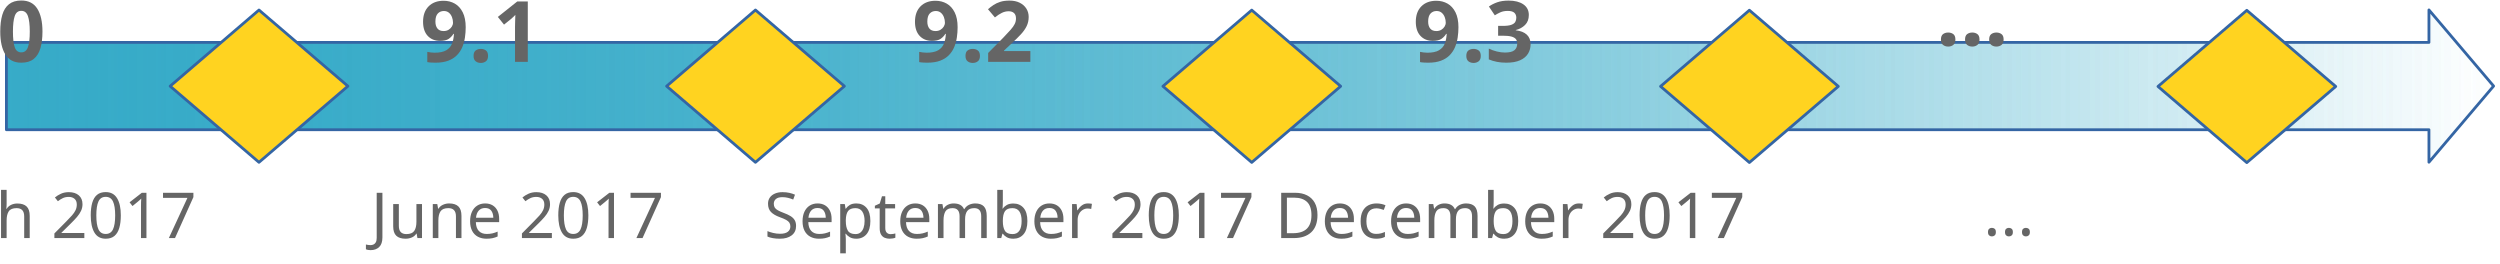
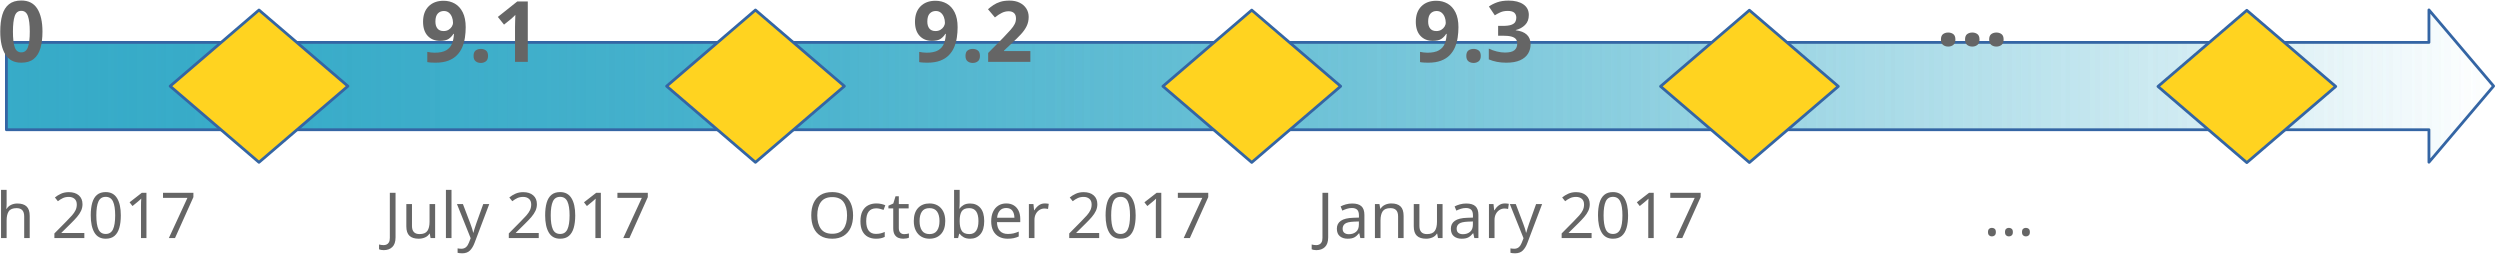
<svg xmlns="http://www.w3.org/2000/svg" xmlns:xlink="http://www.w3.org/1999/xlink" width="250.212mm" height="26.408mm" viewBox="0 0 886.579 93.572" id="svg2" version="1.1">
  <defs id="defs4">
    <linearGradient id="linearGradient8937">
      <stop style="stop-color:#d40000;stop-opacity:1;" offset="0" id="stop8939" />
      <stop style="stop-color:#d40000;stop-opacity:0;" offset="1" id="stop8941" />
    </linearGradient>
    <linearGradient id="linearGradient6546">
      <stop style="stop-color:#2aff2a;stop-opacity:1;" offset="0" id="stop6548" />
      <stop style="stop-color:#2aff2a;stop-opacity:0;" offset="1" id="stop6550" />
    </linearGradient>
    <linearGradient id="linearGradient6530">
      <stop style="stop-color:#37abc8;stop-opacity:1;" offset="0" id="stop6532" />
      <stop style="stop-color:#37abc8;stop-opacity:0;" offset="1" id="stop6534" />
    </linearGradient>
    <clipPath clipPathUnits="userSpaceOnUse" id="presentation_clip_path">
      <rect id="rect4790" height="21000" width="28000" y="0" x="0" />
    </clipPath>
    <linearGradient xlink:href="#linearGradient6530" id="linearGradient6536" x1="1509.889" y1="8636.5" x2="26431.111" y2="8636.5" gradientUnits="userSpaceOnUse" />
    <radialGradient id="SVGID_1_" cx="158.743" cy="246.672" r="331.354" gradientTransform="matrix(1.2721,0,0,1.2721,224.2356,-227.9715)" gradientUnits="userSpaceOnUse">
      <stop offset="0" style="stop-color:#B0CEE3" id="stop9" />
      <stop offset="0.215" style="stop-color:#ABCBE0" id="stop11" />
      <stop offset="0.452" style="stop-color:#9EC0D8" id="stop13" />
      <stop offset="0.7" style="stop-color:#88AFCA" id="stop15" />
      <stop offset="0.953" style="stop-color:#6998B6" id="stop17" />
      <stop offset="1" style="stop-color:#6393B2" id="stop19" />
    </radialGradient>
    <radialGradient id="SVGID_2_" cx="155.825" cy="249.946" r="135.159" gradientTransform="matrix(1.2721,0,0,1.2721,224.2356,-227.9715)" gradientUnits="userSpaceOnUse">
      <stop offset="0" style="stop-color:#B0CEE3" id="stop24" />
      <stop offset="1" style="stop-color:#6393B2" id="stop26" />
    </radialGradient>
    <radialGradient id="SVGID_3_" cx="155.71" cy="250.142" r="135.807" gradientTransform="matrix(1.2721,0,0,1.2721,224.2356,-227.9715)" gradientUnits="userSpaceOnUse">
      <stop offset="0" style="stop-color:#B0CEE3" id="stop31" />
      <stop offset="1" style="stop-color:#6393B2" id="stop33" />
    </radialGradient>
    <radialGradient id="SVGID_4_" cx="389.668" cy="131.657" r="119.718" gradientTransform="matrix(1.4324,0,0,1.4324,-135.7264,-98.7094)" gradientUnits="userSpaceOnUse">
      <stop offset="0" style="stop-color:#B0CEE3" id="stop38" />
      <stop offset="1" style="stop-color:#6393B2" id="stop40" />
    </radialGradient>
    <radialGradient id="SVGID_5_" cx="389.67" cy="131.657" r="119.719" gradientTransform="matrix(1.4324,0,0,1.4324,-135.7264,-98.7094)" gradientUnits="userSpaceOnUse">
      <stop offset="0" style="stop-color:#B0CEE3" id="stop45" />
      <stop offset="1" style="stop-color:#6393B2" id="stop47" />
    </radialGradient>
    <radialGradient id="SVGID_6_" cx="389.675" cy="131.657" r="119.722" gradientTransform="matrix(1.4324,0,0,1.4324,-135.7264,-98.7094)" gradientUnits="userSpaceOnUse">
      <stop offset="0" style="stop-color:#B0CEE3" id="stop52" />
      <stop offset="1" style="stop-color:#6393B2" id="stop54" />
    </radialGradient>
    <radialGradient id="SVGID_7_" cx="389.674" cy="131.656" r="119.721" gradientTransform="matrix(1.4324,0,0,1.4324,-135.7264,-98.7094)" gradientUnits="userSpaceOnUse">
      <stop offset="0" style="stop-color:#B0CEE3" id="stop59" />
      <stop offset="1" style="stop-color:#6393B2" id="stop61" />
    </radialGradient>
    <radialGradient id="SVGID_8_" cx="389.677" cy="131.657" r="119.722" gradientTransform="matrix(1.4324,0,0,1.4324,-135.7264,-98.7094)" gradientUnits="userSpaceOnUse">
      <stop offset="0" style="stop-color:#B0CEE3" id="stop66" />
      <stop offset="1" style="stop-color:#6393B2" id="stop68" />
    </radialGradient>
    <radialGradient id="SVGID_9_" cx="389.685" cy="131.656" r="119.731" gradientTransform="matrix(1.4324,0,0,1.4324,-135.7264,-98.7094)" gradientUnits="userSpaceOnUse">
      <stop offset="0" style="stop-color:#B0CEE3" id="stop73" />
      <stop offset="1" style="stop-color:#6393B2" id="stop75" />
    </radialGradient>
    <radialGradient id="SVGID_10_" cx="389.673" cy="131.657" r="119.72" gradientTransform="matrix(1.4324,0,0,1.4324,-135.7264,-98.7094)" gradientUnits="userSpaceOnUse">
      <stop offset="0" style="stop-color:#B0CEE3" id="stop80" />
      <stop offset="1" style="stop-color:#6393B2" id="stop82" />
    </radialGradient>
    <radialGradient id="SVGID_11_" cx="389.672" cy="131.659" r="119.722" gradientTransform="matrix(1.4324,0,0,1.4324,-135.7264,-98.7094)" gradientUnits="userSpaceOnUse">
      <stop offset="0" style="stop-color:#B0CEE3" id="stop87" />
      <stop offset="1" style="stop-color:#6393B2" id="stop89" />
    </radialGradient>
    <radialGradient id="SVGID_12_" cx="385.323" cy="127.653" r="51.999" gradientTransform="matrix(1.5162,0,0,1.5162,-158.8141,-106.2123)" gradientUnits="userSpaceOnUse">
      <stop offset="0" style="stop-color:#F6FBFC" id="stop94" />
      <stop offset="1" style="stop-color:#B0CEE3" id="stop96" />
    </radialGradient>
    <radialGradient id="SVGID_13_" cx="385.302" cy="127.689" r="52.046" gradientTransform="matrix(1.5162,0,0,1.5162,-158.8141,-106.2123)" gradientUnits="userSpaceOnUse">
      <stop offset="0" style="stop-color:#F6FBFC" id="stop101" />
      <stop offset="1" style="stop-color:#B0CEE3" id="stop103" />
    </radialGradient>
    <radialGradient id="SVGID_14_" cx="385.282" cy="127.725" r="52.102" gradientTransform="matrix(1.5162,0,0,1.5162,-158.8141,-106.2123)" gradientUnits="userSpaceOnUse">
      <stop offset="0" style="stop-color:#F6FBFC" id="stop108" />
      <stop offset="1" style="stop-color:#B0CEE3" id="stop110" />
    </radialGradient>
    <radialGradient id="SVGID_15_" cx="382.071" cy="141.779" r="30.342" gradientTransform="matrix(1.5162,0,0,1.5162,-158.8141,-106.2123)" gradientUnits="userSpaceOnUse">
      <stop offset="0" style="stop-color:#6393B2" id="stop115" />
      <stop offset="1" style="stop-color:#B0CEE3" id="stop117" />
    </radialGradient>
    <radialGradient id="SVGID_16_" cx="389.072" cy="114.401" r="32.347" gradientTransform="matrix(1.5162,0,0,1.5162,-158.8141,-106.2123)" gradientUnits="userSpaceOnUse">
      <stop offset="0" style="stop-color:#6393B2" id="stop122" />
      <stop offset="1" style="stop-color:#B0CEE3" id="stop124" />
    </radialGradient>
    <linearGradient xlink:href="#linearGradient6546" id="linearGradient8800" x1="2574.27" y1="11227.619" x2="18557.111" y2="11227.619" gradientUnits="userSpaceOnUse" />
    <linearGradient xlink:href="#linearGradient6546" id="linearGradient8808" x1="2574.27" y1="11227.619" x2="18557.111" y2="11227.619" gradientUnits="userSpaceOnUse" />
    <linearGradient xlink:href="#linearGradient6546" id="linearGradient8816" x1="2574.27" y1="11227.619" x2="18557.111" y2="11227.619" gradientUnits="userSpaceOnUse" />
    <linearGradient xlink:href="#linearGradient6546" id="linearGradient8824" x1="2574.27" y1="11227.619" x2="18557.111" y2="11227.619" gradientUnits="userSpaceOnUse" />
    <linearGradient xlink:href="#linearGradient6546" id="linearGradient8832" x1="2574.27" y1="11227.619" x2="18557.111" y2="11227.619" gradientUnits="userSpaceOnUse" />
    <linearGradient xlink:href="#linearGradient6530" id="linearGradient8913" gradientUnits="userSpaceOnUse" x1="1509.889" y1="8636.5" x2="26431.111" y2="8636.5" />
    <linearGradient xlink:href="#linearGradient6530" id="linearGradient8915" gradientUnits="userSpaceOnUse" x1="1509.889" y1="8636.5" x2="26431.111" y2="8636.5" />
    <linearGradient xlink:href="#linearGradient6530" id="linearGradient8917" gradientUnits="userSpaceOnUse" x1="1509.889" y1="8636.5" x2="26431.111" y2="8636.5" />
    <linearGradient xlink:href="#linearGradient6530" id="linearGradient8919" gradientUnits="userSpaceOnUse" x1="1509.889" y1="8636.5" x2="26431.111" y2="8636.5" />
    <linearGradient xlink:href="#linearGradient6530" id="linearGradient8921" gradientUnits="userSpaceOnUse" x1="1509.889" y1="8636.5" x2="26431.111" y2="8636.5" />
    <linearGradient xlink:href="#linearGradient8937" id="linearGradient8959" x1="4784.108" y1="17696.57" x2="25086.725" y2="17696.57" gradientUnits="userSpaceOnUse" />
  </defs>
  <g id="layer1" transform="translate(-45.17314,-574.7709)">
    <g style="fill-rule:evenodd;stroke-width:28.222;stroke-linejoin:round" id="g5398" transform="matrix(0.03543307,0,0,0.03543307,23.44479,299.2918)">
      <g id="g4980" class="SlideGroup">
        <g id="g4982">
          <g class="Page" id="g4985">
            <g class="com.sun.star.drawing.CustomShape" id="g4998" style="fill:url(#linearGradient6536);fill-opacity:1" transform="translate(-846.6667)">
              <g id="id7" style="fill:url(#linearGradient8921);fill-opacity:1">
                <path style="fill:url(#linearGradient8913);fill-opacity:1;stroke:none" d="m 1524,8199 h 24246 v -325 l 647,762 -647,762 V 9073 H 1524 Z m 0,-325 z m 24893,1525 z" id="path5001" />
                <path style="fill:url(#linearGradient8915);fill-opacity:1;stroke:#3465a4" d="m 1524,8199 h 24246 v -325 l 647,762 -647,762 V 9073 H 1524 Z" id="path5003" />
                <path style="fill:url(#linearGradient8917);fill-opacity:1;stroke:#3465a4" d="M 1524,7874 Z" id="path5005" />
                <path style="fill:url(#linearGradient8919);fill-opacity:1;stroke:#3465a4" d="M 26417,9399 Z" id="path5007" />
              </g>
            </g>
            <g class="com.sun.star.drawing.CustomShape" id="g5084" transform="translate(-8748.89)">
              <g id="id11">
                <path style="fill:#ffd320;stroke:none" d="m 11954,7875 890,762 -890,762 -889,-762 z m -889,0 z m 1779,1525 z" id="path5087" />
                <path style="fill:none;stroke:#3465a4" d="m 11954,7875 890,762 -890,762 -889,-762 z" id="path5089" />
                <path style="fill:none;stroke:#3465a4" d="M 11065,7875 Z" id="path5091" />
                <path style="fill:none;stroke:#3465a4" d="M 12844,9400 Z" id="path5093" />
              </g>
            </g>
            <path style="fill:#ffd320;stroke:none" d="m 8174.097,7875 890,762 -890,762 -889,-762 z m -889,0 z m 1779,1525 z" id="path5112" />
            <path style="fill:none;stroke:#3465a4" d="m 8174.097,7875 890,762 -890,762 -889,-762 z" id="path5114" />
            <path style="fill:none;stroke:#3465a4" d="M 7285.097,7875 Z" id="path5116" />
            <path style="fill:none;stroke:#3465a4" d="M 9064.097,9400 Z" id="path5118" />
            <path style="fill:#ffd320;stroke:none" d="m 13141.234,7876 890,762 -890,762 -889,-762 z m -889,0 z m 1779,1525 z" id="path5137" />
            <path style="fill:none;stroke:#3465a4" d="m 13141.234,7876 890,762 -890,762 -889,-762 z" id="path5139" />
            <path style="fill:none;stroke:#3465a4" d="M 12252.234,7876 Z" id="path5141" />
            <path style="fill:none;stroke:#3465a4" d="M 14031.234,9401 Z" id="path5143" />
            <path style="fill:#ffd320;stroke:none" d="m 18121.981,7877 890,762 -890,762 -889,-762 z m -889,0 z m 1779,1525 z" id="path5162" />
            <path style="fill:none;stroke:#3465a4" d="m 18121.981,7877 890,762 -890,762 -889,-762 z" id="path5164" />
            <path style="fill:none;stroke:#3465a4" d="M 17232.981,7877 Z" id="path5166" />
            <path style="fill:none;stroke:#3465a4" d="M 19011.981,9402 Z" id="path5168" />
            <path style="fill:#ffd320;stroke:none" d="m 23100.335,7878 890,762 -890,762 -889,-762 z m -889,0 z m 1779,1525 z" id="path5187" />
            <path style="fill:none;stroke:#3465a4" d="m 23100.335,7878 890,762 -890,762 -889,-762 z" id="path5189" />
            <path style="fill:none;stroke:#3465a4" d="M 22211.335,7878 Z" id="path5191" />
            <path style="fill:none;stroke:#3465a4" d="M 23990.335,9403 Z" id="path5193" />
            <flowRoot xml:space="preserve" id="flowRoot4383" style="font-style:normal;font-variant:normal;font-weight:normal;font-stretch:normal;font-size:50px;line-height:125%;font-family:'Titillium Web';-inkscape-font-specification:'Titillium Web, Normal';text-align:start;letter-spacing:0px;word-spacing:0px;writing-mode:lr-tb;text-anchor:start;fill:#000000;fill-opacity:1;stroke:none;stroke-width:1px;stroke-linecap:butt;stroke-linejoin:miter;stroke-opacity:1" transform="matrix(28.22222,0,0,28.22222,663.2223,7859.889)">
              <flowRegion id="flowRegion4385">
                <rect id="rect4387" width="75" height="56.429" x="55" y="-0.537" />
              </flowRegion>
              <flowPara id="flowPara4391">7.2April 20</flowPara>
            </flowRoot>
            <text xml:space="preserve" style="font-style:normal;font-variant:normal;font-weight:normal;font-stretch:normal;font-size:1411.111px;line-height:125%;font-family:'Titillium Web';-inkscape-font-specification:'Titillium Web, Normal';text-align:start;letter-spacing:0px;word-spacing:0px;writing-mode:lr-tb;text-anchor:start;fill:#000000;fill-opacity:1;stroke:none;stroke-width:1px;stroke-linecap:butt;stroke-linejoin:miter;stroke-opacity:1" x="3216.262" y="8393.595" id="text4395">
              <tspan id="tspan4397" x="3216.262" y="8393.595" style="font-style:normal;font-variant:normal;font-weight:bold;font-stretch:normal;font-size:846.667px;line-height:125%;font-family:'Titillium Web';-inkscape-font-specification:'Titillium Web, Bold';text-align:center;writing-mode:lr-tb;text-anchor:middle;fill:#656565;fill-opacity:1">9.0</tspan>
              <tspan x="3216.262" y="10157.483" id="tspan4399" style="font-style:normal;font-variant:normal;font-weight:normal;font-stretch:normal;font-size:635px;line-height:125%;font-family:'Titillium Web';-inkscape-font-specification:'Titillium Web, Normal';text-align:center;writing-mode:lr-tb;text-anchor:middle;fill:#656565;fill-opacity:1">March 2017</tspan>
            </text>
            <text xml:space="preserve" style="font-style:normal;font-variant:normal;font-weight:normal;font-stretch:normal;font-size:1411.111px;line-height:125%;font-family:'Titillium Web';-inkscape-font-specification:'Titillium Web, Normal';text-align:start;letter-spacing:0px;word-spacing:0px;writing-mode:lr-tb;text-anchor:start;fill:#000000;fill-opacity:1;fill-rule:evenodd;stroke:none;stroke-width:1px;stroke-linecap:butt;stroke-linejoin:miter;stroke-opacity:1" x="8176.952" y="8393.595" id="text4395-4">
              <tspan id="tspan4397-0" x="8176.952" y="8393.595" style="font-style:normal;font-variant:normal;font-weight:bold;font-stretch:normal;font-size:846.667px;line-height:125%;font-family:'Titillium Web';-inkscape-font-specification:'Titillium Web, Bold';text-align:center;writing-mode:lr-tb;text-anchor:middle;fill:#656565;fill-opacity:1">9.1</tspan>
-               <tspan x="8176.952" y="10157.483" id="tspan4399-9" style="font-style:normal;font-variant:normal;font-weight:normal;font-stretch:normal;font-size:635px;line-height:125%;font-family:'Titillium Web';-inkscape-font-specification:'Titillium Web, Normal';text-align:center;writing-mode:lr-tb;text-anchor:middle;fill:#656565;fill-opacity:1">June 2017</tspan>
+               <tspan x="8176.952" y="10157.483" id="tspan4399-9" style="font-style:normal;font-variant:normal;font-weight:normal;font-stretch:normal;font-size:635px;line-height:125%;font-family:'Titillium Web';-inkscape-font-specification:'Titillium Web, Normal';text-align:center;writing-mode:lr-tb;text-anchor:middle;fill:#656565;fill-opacity:1">July 2017</tspan>
            </text>
            <text xml:space="preserve" style="font-style:normal;font-variant:normal;font-weight:normal;font-stretch:normal;font-size:1411.111px;line-height:125%;font-family:'Titillium Web';-inkscape-font-specification:'Titillium Web, Normal';text-align:start;letter-spacing:0px;word-spacing:0px;writing-mode:lr-tb;text-anchor:start;fill:#000000;fill-opacity:1;fill-rule:evenodd;stroke:none;stroke-width:1px;stroke-linecap:butt;stroke-linejoin:miter;stroke-opacity:1" x="18112.816" y="8393.595" id="text4395-4-7-9">
              <tspan id="tspan4397-0-5-9" x="18112.816" y="8393.595" style="font-style:normal;font-variant:normal;font-weight:bold;font-stretch:normal;font-size:846.667px;line-height:125%;font-family:'Titillium Web';-inkscape-font-specification:'Titillium Web, Bold';text-align:center;writing-mode:lr-tb;text-anchor:middle;fill:#656565;fill-opacity:1">9.3</tspan>
-               <tspan x="18112.816" y="10157.483" id="tspan4399-9-6-2" style="font-style:normal;font-variant:normal;font-weight:normal;font-stretch:normal;font-size:635px;line-height:125%;font-family:'Titillium Web';-inkscape-font-specification:'Titillium Web, Normal';text-align:center;writing-mode:lr-tb;text-anchor:middle;fill:#656565;fill-opacity:1">December 2017</tspan>
+               <tspan x="18112.816" y="10157.483" id="tspan4399-9-6-2" style="font-style:normal;font-variant:normal;font-weight:normal;font-stretch:normal;font-size:635px;line-height:125%;font-family:'Titillium Web';-inkscape-font-specification:'Titillium Web, Normal';text-align:center;writing-mode:lr-tb;text-anchor:middle;fill:#656565;fill-opacity:1">January 2017</tspan>
            </text>
            <text xml:space="preserve" style="font-style:normal;font-variant:normal;font-weight:normal;font-stretch:normal;font-size:1411.111px;line-height:1763.889px;font-family:'Titillium Web';-inkscape-font-specification:'Titillium Web, Normal';text-align:start;letter-spacing:0px;word-spacing:0px;writing-mode:lr-tb;text-anchor:start;fill:#000000;fill-opacity:1;fill-rule:evenodd;stroke:none;stroke-width:1px;stroke-linecap:butt;stroke-linejoin:miter;stroke-opacity:1" x="23104.428" y="8229.763" id="text4395-4-7-9-2">
              <tspan id="tspan4397-0-5-9-7" x="23104.428" y="8229.763" style="font-style:normal;font-variant:normal;font-weight:bold;font-stretch:normal;font-size:846.667px;line-height:1763.889px;font-family:'Titillium Web';-inkscape-font-specification:'Titillium Web, Bold';text-align:center;writing-mode:lr-tb;text-anchor:middle;fill:#656565;fill-opacity:1">...</tspan>
              <tspan x="23104.428" y="10131.887" id="tspan4399-9-6-2-4" style="font-style:normal;font-variant:normal;font-weight:normal;font-stretch:normal;font-size:635px;line-height:1763.889px;font-family:'Titillium Web';-inkscape-font-specification:'Titillium Web, Normal';text-align:center;writing-mode:lr-tb;text-anchor:middle;fill:#656565;fill-opacity:1">...</tspan>
            </text>
            <text xml:space="preserve" style="font-style:normal;font-variant:normal;font-weight:normal;font-stretch:normal;font-size:1411.111px;line-height:125%;font-family:'Titillium Web';-inkscape-font-specification:'Titillium Web, Normal';text-align:start;letter-spacing:0px;word-spacing:0px;writing-mode:lr-tb;text-anchor:start;fill:#000000;fill-opacity:1;fill-rule:evenodd;stroke:none;stroke-width:1px;stroke-linecap:butt;stroke-linejoin:miter;stroke-opacity:1" x="13100.293" y="8393.595" id="text4395-4-4">
              <tspan id="tspan4397-0-0" x="13100.293" y="8393.595" style="font-style:normal;font-variant:normal;font-weight:bold;font-stretch:normal;font-size:846.667px;line-height:125%;font-family:'Titillium Web';-inkscape-font-specification:'Titillium Web, Bold';text-align:center;writing-mode:lr-tb;text-anchor:middle;fill:#656565;fill-opacity:1;stroke-width:1px">9.2</tspan>
-               <tspan x="13100.293" y="10157.484" id="tspan4399-9-3" style="font-style:normal;font-variant:normal;font-weight:normal;font-stretch:normal;font-size:635px;line-height:125%;font-family:'Titillium Web';-inkscape-font-specification:'Titillium Web, Normal';text-align:center;writing-mode:lr-tb;text-anchor:middle;fill:#656565;fill-opacity:1;stroke-width:1px">September 2017</tspan>
+               <tspan x="13100.293" y="10157.484" id="tspan4399-9-3" style="font-style:normal;font-variant:normal;font-weight:normal;font-stretch:normal;font-size:635px;line-height:125%;font-family:'Titillium Web';-inkscape-font-specification:'Titillium Web, Normal';text-align:center;writing-mode:lr-tb;text-anchor:middle;fill:#656565;fill-opacity:1;stroke-width:1px">October 2017</tspan>
            </text>
          </g>
        </g>
      </g>
    </g>
  </g>
</svg>
